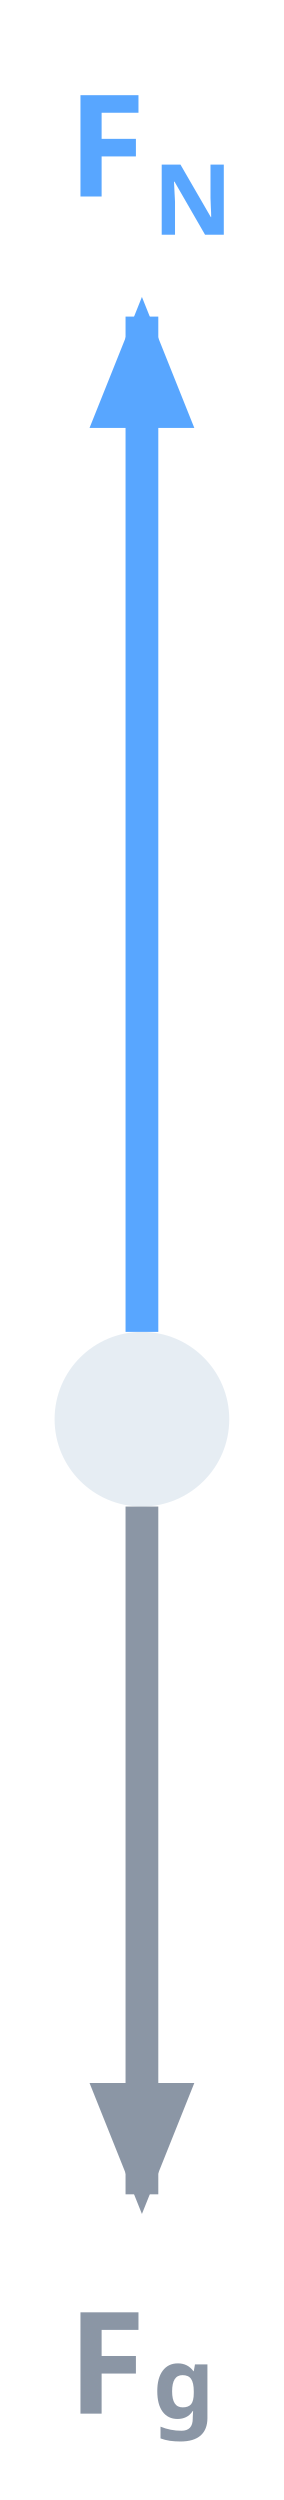
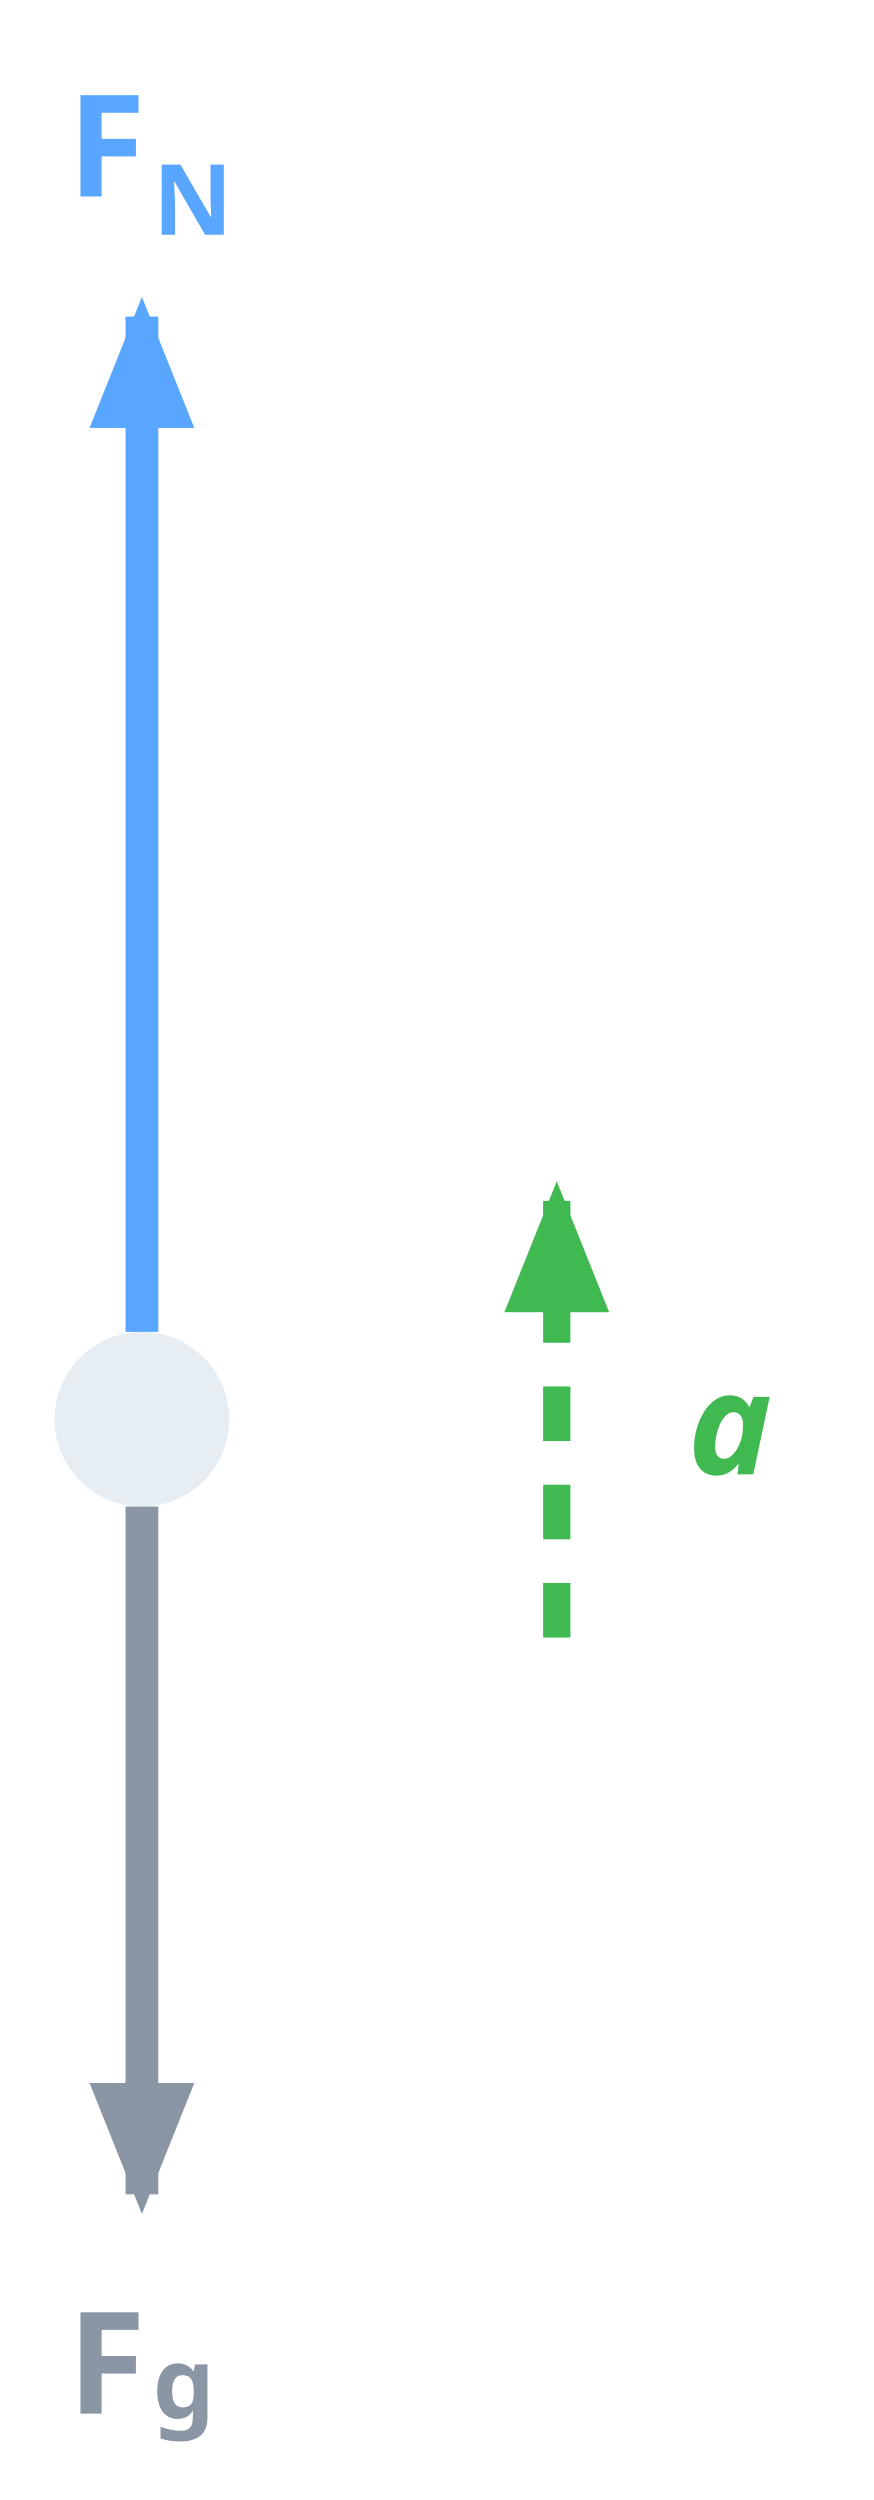
- <svg xmlns="http://www.w3.org/2000/svg" viewBox="137 -18 26 229" role="img" aria-label="Dot free-body diagram of a person on a scale in an elevator accelerating upward. The scale's normal force acts up and is the longer arrow; gravity acts down and is shorter. Net force is upward, so F_N is greater than mg and the scale reads high.">
+ <svg xmlns="http://www.w3.org/2000/svg" viewBox="137 -18 80 229" role="img" aria-label="Dot free-body diagram of a person on a scale in an elevator accelerating upward. The scale's normal force acts up and is the longer arrow; gravity acts down and is shorter. Net force is upward, so F_N is greater than mg and the scale reads high. A dashed acceleration arrow beside the dot points up.">
  <defs>
    <marker id="fbd-blue" viewBox="0 0 10 10" refX="8.5" refY="5" markerUnits="userSpaceOnUse" markerWidth="12" markerHeight="12" orient="auto-start-reverse">
      <path d="M0 1 L10 5 L0 9 z" fill="#58a6ff" />
    </marker>
    <marker id="fbd-grey" viewBox="0 0 10 10" refX="8.5" refY="5" markerUnits="userSpaceOnUse" markerWidth="12" markerHeight="12" orient="auto-start-reverse">
      <path d="M0 1 L10 5 L0 9 z" fill="#8b96a5" />
    </marker>
+     <marker id="fbd-green" viewBox="0 0 10 10" refX="8.5" refY="5" markerUnits="userSpaceOnUse" markerWidth="12" markerHeight="12" orient="auto-start-reverse">
+       <path d="M0 1 L10 5 L0 9 z" fill="#3fb950" />
+     </marker>
  </defs>
  <circle cx="150" cy="112" r="8" fill="#e6edf3" />
  <line x1="150" y1="104" x2="150" y2="11" stroke="#58a6ff" stroke-width="3" marker-end="url(#fbd-blue)" />
  <line x1="150" y1="120" x2="150" y2="183" stroke="#8b96a5" stroke-width="3" marker-end="url(#fbd-grey)" />
+   <line x1="188" y1="132" x2="188" y2="92" stroke="#3fb950" stroke-width="2.5" stroke-dasharray="5 4" marker-end="url(#fbd-green)" />
+   <text x="200" y="112" text-anchor="start" dominant-baseline="central" font-family="system-ui, sans-serif" font-size="13" font-weight="600" font-style="italic" fill="#3fb950">a</text>
  <text x="143.2" y="0" text-anchor="start" dominant-baseline="auto" font-family="system-ui, sans-serif" fill="#58a6ff" font-size="13" font-weight="600">F</text>
  <text x="151" y="3.5" text-anchor="start" dominant-baseline="auto" font-family="system-ui, sans-serif" fill="#58a6ff" font-size="9" font-weight="600">N</text>
  <text x="143.2" y="193" text-anchor="start" dominant-baseline="hanging" font-family="system-ui, sans-serif" fill="#8b96a5" font-size="13" font-weight="600">F</text>
  <text x="151" y="196.5" text-anchor="start" dominant-baseline="hanging" font-family="system-ui, sans-serif" fill="#8b96a5" font-size="9" font-weight="600">g</text>
</svg>
